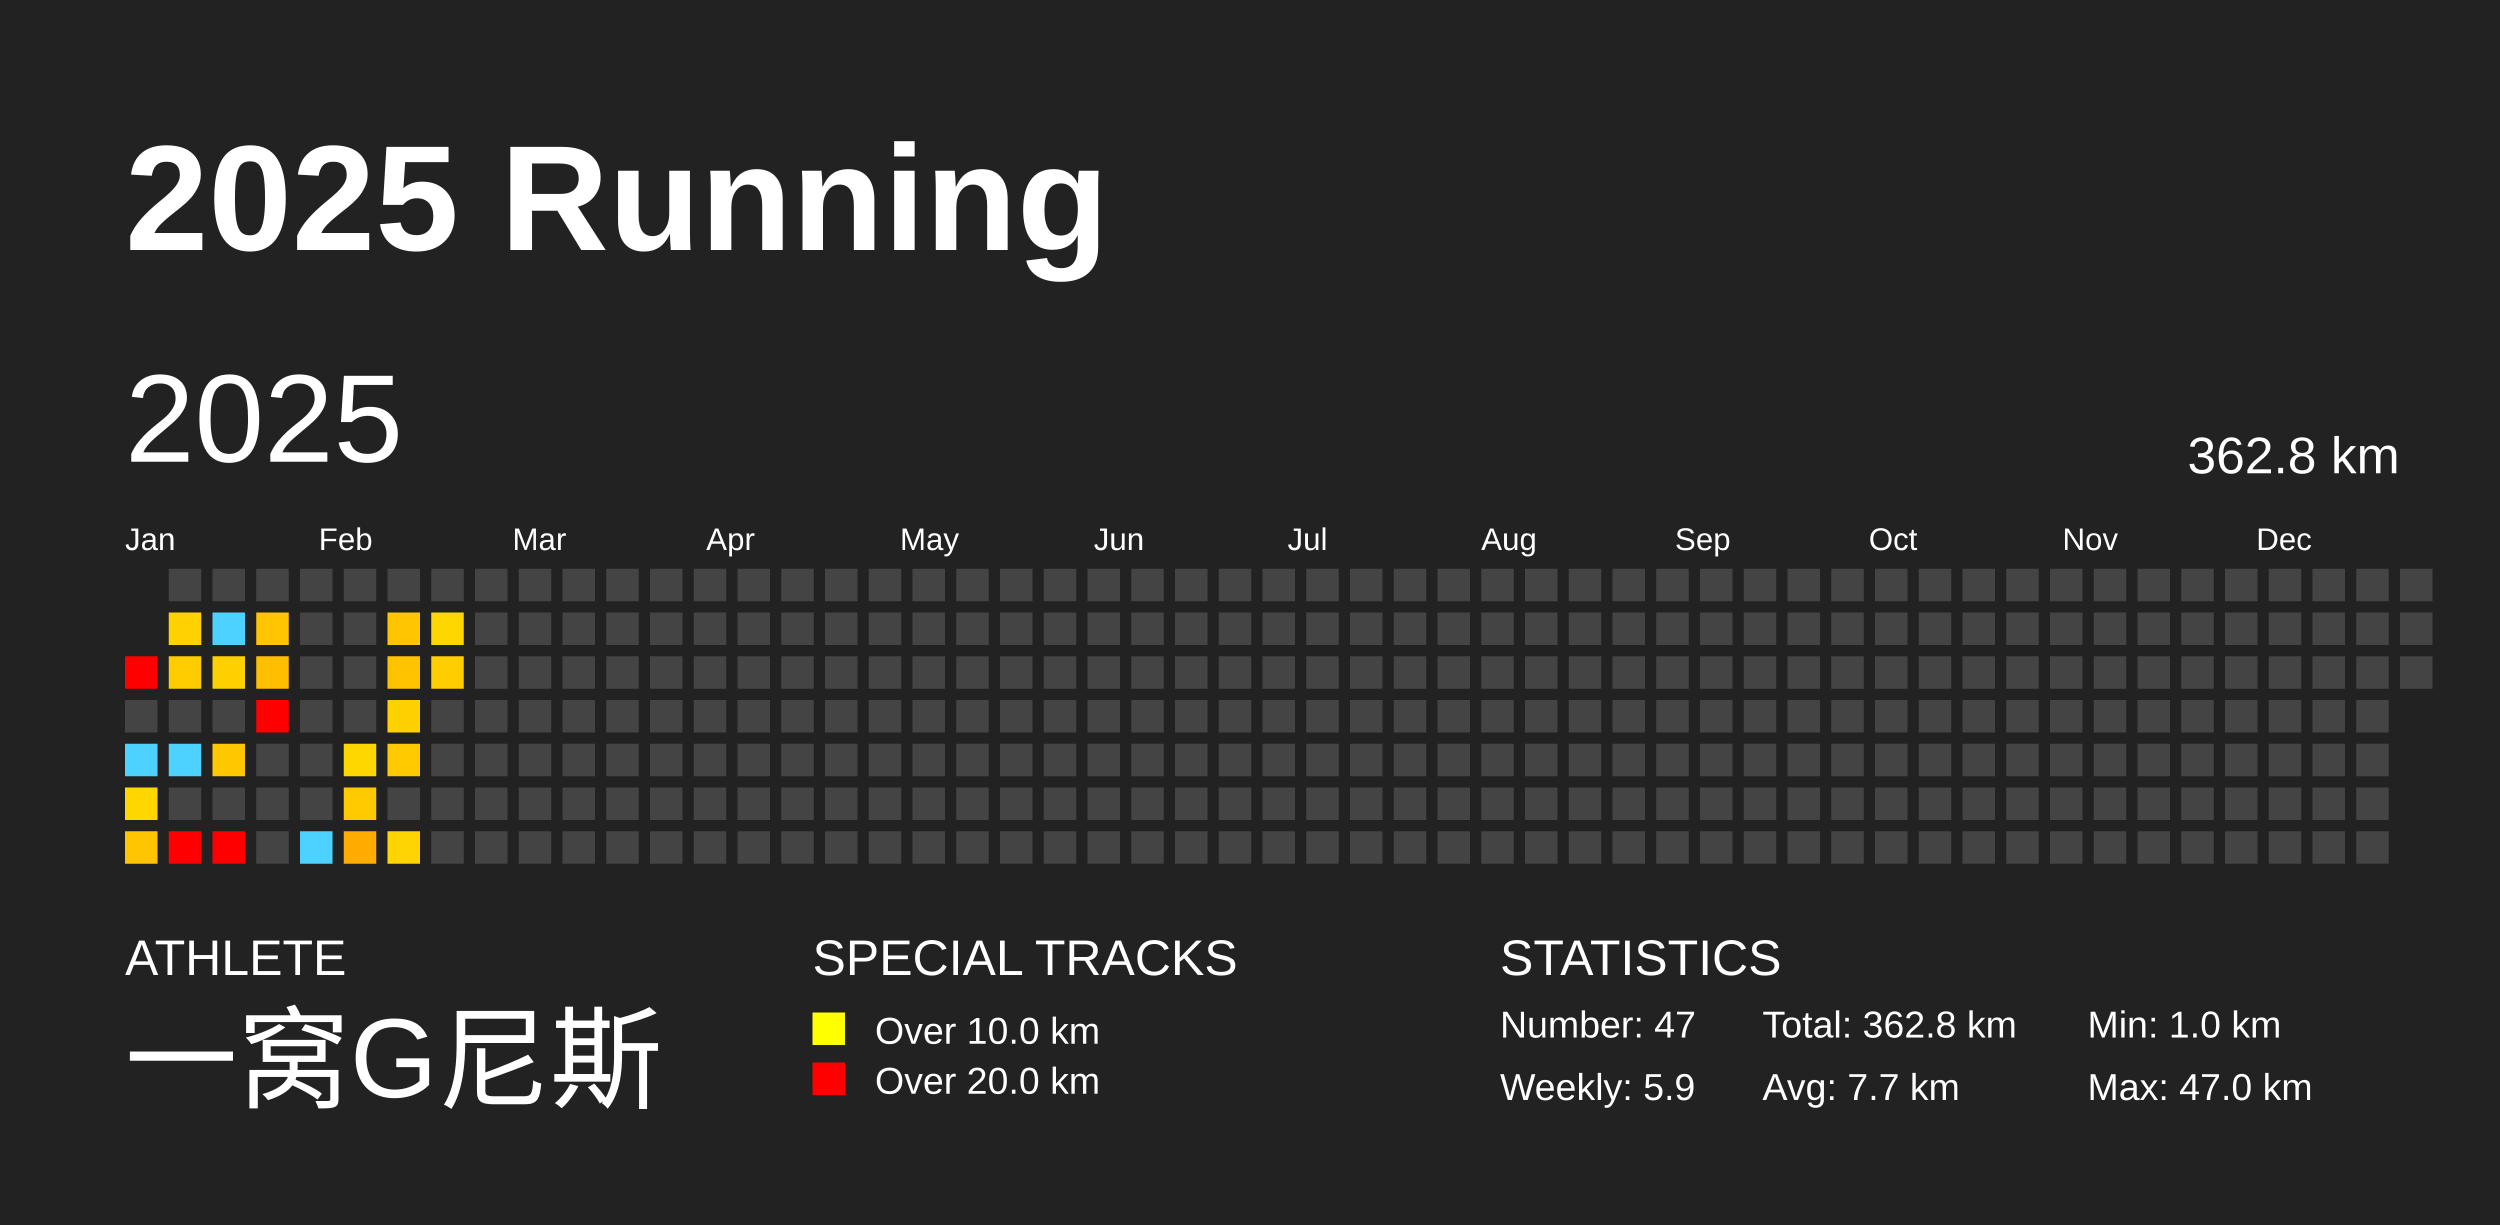
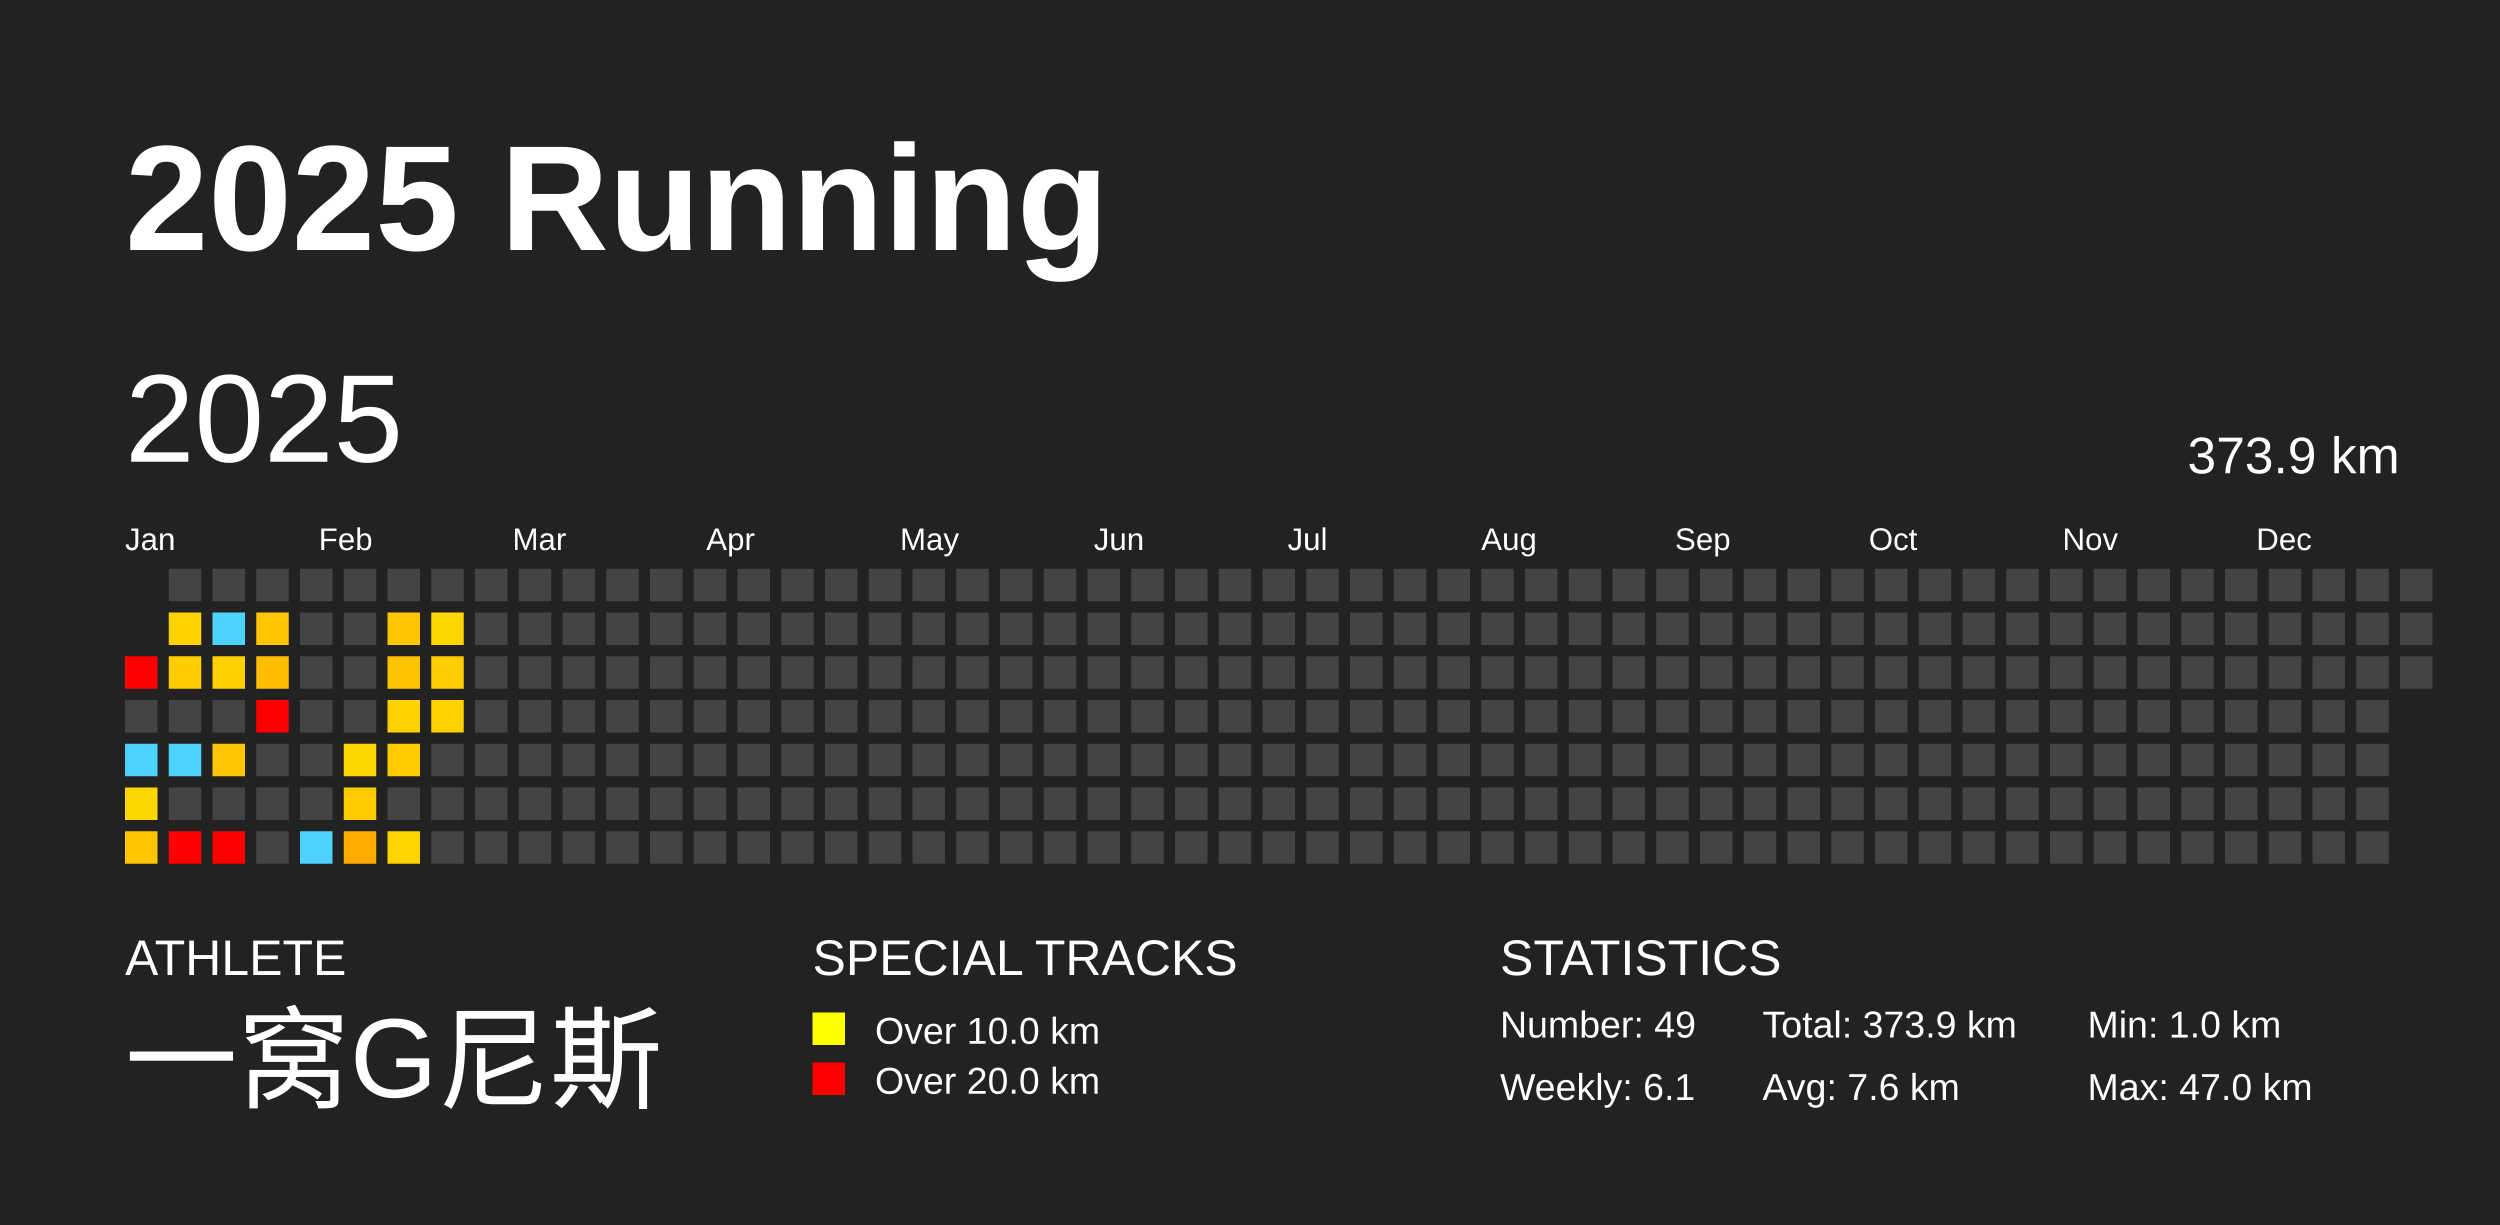
<svg xmlns="http://www.w3.org/2000/svg" baseProfile="full" height="98mm" version="1.1" viewBox="0,0,200,98" width="200mm">
  <defs />
  <rect fill="#222222" height="98" width="200" x="0" y="0" />
  <text fill="#FFFFFF" style="font-size:12px; font-family:Arial; font-weight:bold;" x="10" y="20">2025 Running</text>
  <text fill="#FFFFFF" style="font-size:4px; font-family:Arial" x="10" y="78">ATHLETE</text>
  <text fill="#FFFFFF" style="font-size:9px; font-family:Arial" x="10" y="88">一窝G尼斯</text>
  <text fill="#FFFFFF" style="font-size:4px; font-family:Arial" x="65" y="78">SPECIAL TRACKS</text>
  <rect fill="yellow" height="2.6" width="2.6" x="65" y="81" />
  <text fill="#FFFFFF" style="font-size:3px; font-family:Arial" x="70" y="83.5">Over 10.0 km</text>
  <rect fill="red" height="2.6" width="2.6" x="65" y="85" />
  <text fill="#FFFFFF" style="font-size:3px; font-family:Arial" x="70" y="87.5">Over 20.0 km</text>
  <text fill="#FFFFFF" style="font-size:4px; font-family:Arial" x="120" y="78">STATISTICS</text>
-   <text fill="#FFFFFF" style="font-size:3px; font-family:Arial" x="120" y="83">Number: 47</text>
-   <text fill="#FFFFFF" style="font-size:3px; font-family:Arial" x="120" y="88">Weekly: 5.9</text>
-   <text fill="#FFFFFF" style="font-size:3px; font-family:Arial" x="141" y="83">Total: 362.8 km</text>
-   <text fill="#FFFFFF" style="font-size:3px; font-family:Arial" x="141" y="88">Avg: 7.7 km</text>
+   <text fill="#FFFFFF" style="font-size:3px; font-family:Arial" x="120" y="83">Number: 49</text>
+   <text fill="#FFFFFF" style="font-size:3px; font-family:Arial" x="120" y="88">Weekly: 6.1</text>
+   <text fill="#FFFFFF" style="font-size:3px; font-family:Arial" x="141" y="83">Total: 373.9 km</text>
+   <text fill="#FFFFFF" style="font-size:3px; font-family:Arial" x="141" y="88">Avg: 7.6 km</text>
  <text fill="#FFFFFF" style="font-size:3px; font-family:Arial" x="167" y="83">Min: 1.0 km</text>
  <text fill="#FFFFFF" style="font-size:3px; font-family:Arial" x="167" y="88">Max: 47.0 km</text>
  <text dominant-baseline="hanging" fill="#FFFFFF" style="font-size:10.0px; font-family:Arial;" x="10" y="30">2025</text>
-   <text dominant-baseline="hanging" fill="#FFFFFF" style="font-size:4.125px; font-family:Arial;" x="175" y="35">362.8 km</text>
+   <text dominant-baseline="hanging" fill="#FFFFFF" style="font-size:4.125px; font-family:Arial;" x="175" y="35">373.9 km</text>
  <text fill="#FFFFFF" style="font-size:2.5px; font-family:Arial" x="10.0" y="44">Jan</text>
  <text fill="#FFFFFF" style="font-size:2.5px; font-family:Arial" x="25.5" y="44">Feb</text>
  <text fill="#FFFFFF" style="font-size:2.5px; font-family:Arial" x="41.0" y="44">Mar</text>
  <text fill="#FFFFFF" style="font-size:2.5px; font-family:Arial" x="56.5" y="44">Apr</text>
  <text fill="#FFFFFF" style="font-size:2.5px; font-family:Arial" x="72.0" y="44">May</text>
  <text fill="#FFFFFF" style="font-size:2.5px; font-family:Arial" x="87.5" y="44">Jun</text>
  <text fill="#FFFFFF" style="font-size:2.5px; font-family:Arial" x="103.0" y="44">Jul</text>
  <text fill="#FFFFFF" style="font-size:2.5px; font-family:Arial" x="118.5" y="44">Aug</text>
  <text fill="#FFFFFF" style="font-size:2.5px; font-family:Arial" x="134.0" y="44">Sep</text>
  <text fill="#FFFFFF" style="font-size:2.5px; font-family:Arial" x="149.5" y="44">Oct</text>
  <text fill="#FFFFFF" style="font-size:2.5px; font-family:Arial" x="165.0" y="44">Nov</text>
  <text fill="#FFFFFF" style="font-size:2.5px; font-family:Arial" x="180.5" y="44">Dec</text>
  <rect fill="red" height="2.6" width="2.6" x="10.0" y="52.5" />
  <rect fill="#444444" height="2.6" width="2.6" x="10.0" y="56.0" />
  <rect fill="#4dd2ff" height="2.6" width="2.6" x="10.0" y="59.5" />
  <rect fill="#ffd700" height="2.6" width="2.6" x="10.0" y="63.0" />
  <rect fill="#ffc500" height="2.6" width="2.6" x="10.0" y="66.5" />
  <rect fill="#444444" height="2.6" width="2.6" x="13.5" y="45.5" />
  <rect fill="#ffd200" height="2.6" width="2.6" x="13.5" y="49.0" />
  <rect fill="#ffcc00" height="2.6" width="2.6" x="13.5" y="52.5" />
  <rect fill="#444444" height="2.6" width="2.6" x="13.5" y="56.0" />
  <rect fill="#4dd2ff" height="2.6" width="2.6" x="13.5" y="59.5" />
  <rect fill="#444444" height="2.6" width="2.6" x="13.5" y="63.0" />
  <rect fill="red" height="2.6" width="2.6" x="13.5" y="66.5" />
  <rect fill="#444444" height="2.6" width="2.6" x="17.0" y="45.5" />
  <rect fill="#4dd2ff" height="2.6" width="2.6" x="17.0" y="49.0" />
  <rect fill="#ffd000" height="2.6" width="2.6" x="17.0" y="52.5" />
  <rect fill="#444444" height="2.6" width="2.6" x="17.0" y="56.0" />
  <rect fill="#ffc700" height="2.6" width="2.6" x="17.0" y="59.5" />
  <rect fill="#444444" height="2.6" width="2.6" x="17.0" y="63.0" />
  <rect fill="red" height="2.6" width="2.6" x="17.0" y="66.5" />
  <rect fill="#444444" height="2.6" width="2.6" x="20.5" y="45.5" />
  <rect fill="#ffc500" height="2.6" width="2.6" x="20.5" y="49.0" />
  <rect fill="#ffbf00" height="2.6" width="2.6" x="20.5" y="52.5" />
  <rect fill="red" height="2.6" width="2.6" x="20.5" y="56.0" />
  <rect fill="#444444" height="2.6" width="2.6" x="20.5" y="59.5" />
  <rect fill="#444444" height="2.6" width="2.6" x="20.5" y="63.0" />
  <rect fill="#444444" height="2.6" width="2.6" x="20.5" y="66.5" />
  <rect fill="#444444" height="2.6" width="2.6" x="24.0" y="45.5" />
  <rect fill="#444444" height="2.6" width="2.6" x="24.0" y="49.0" />
  <rect fill="#444444" height="2.6" width="2.6" x="24.0" y="52.5" />
  <rect fill="#444444" height="2.6" width="2.6" x="24.0" y="56.0" />
  <rect fill="#444444" height="2.6" width="2.6" x="24.0" y="59.5" />
  <rect fill="#444444" height="2.6" width="2.6" x="24.0" y="63.0" />
  <rect fill="#4dd2ff" height="2.6" width="2.6" x="24.0" y="66.5" />
  <rect fill="#444444" height="2.6" width="2.6" x="27.5" y="45.5" />
  <rect fill="#444444" height="2.6" width="2.6" x="27.5" y="49.0" />
  <rect fill="#444444" height="2.6" width="2.6" x="27.5" y="52.5" />
  <rect fill="#444444" height="2.6" width="2.6" x="27.5" y="56.0" />
  <rect fill="#ffd700" height="2.6" width="2.6" x="27.5" y="59.5" />
  <rect fill="#ffcb00" height="2.6" width="2.6" x="27.5" y="63.0" />
  <rect fill="#ffab00" height="2.6" width="2.6" x="27.5" y="66.5" />
  <rect fill="#444444" height="2.6" width="2.6" x="31.0" y="45.5" />
  <rect fill="#ffc500" height="2.6" width="2.6" x="31.0" y="49.0" />
  <rect fill="#ffc300" height="2.6" width="2.6" x="31.0" y="52.5" />
  <rect fill="#ffd100" height="2.6" width="2.6" x="31.0" y="56.0" />
  <rect fill="#ffcb00" height="2.6" width="2.6" x="31.0" y="59.5" />
  <rect fill="#444444" height="2.6" width="2.6" x="31.0" y="63.0" />
  <rect fill="#ffd400" height="2.6" width="2.6" x="31.0" y="66.5" />
  <rect fill="#444444" height="2.6" width="2.6" x="34.5" y="45.5" />
  <rect fill="#ffd700" height="2.6" width="2.6" x="34.5" y="49.0" />
  <rect fill="#ffcd00" height="2.6" width="2.6" x="34.5" y="52.5" />
-   <rect fill="#444444" height="2.6" width="2.6" x="34.5" y="56.0" />
+   <rect fill="#ffd100" height="2.6" width="2.6" x="34.5" y="56.0" />
  <rect fill="#444444" height="2.6" width="2.6" x="34.5" y="59.5" />
  <rect fill="#444444" height="2.6" width="2.6" x="34.5" y="63.0" />
  <rect fill="#444444" height="2.6" width="2.6" x="34.5" y="66.5" />
  <rect fill="#444444" height="2.6" width="2.6" x="38.0" y="45.5" />
  <rect fill="#444444" height="2.6" width="2.6" x="38.0" y="49.0" />
  <rect fill="#444444" height="2.6" width="2.6" x="38.0" y="52.5" />
  <rect fill="#444444" height="2.6" width="2.6" x="38.0" y="56.0" />
  <rect fill="#444444" height="2.6" width="2.6" x="38.0" y="59.5" />
  <rect fill="#444444" height="2.6" width="2.6" x="38.0" y="63.0" />
  <rect fill="#444444" height="2.6" width="2.6" x="38.0" y="66.5" />
  <rect fill="#444444" height="2.6" width="2.6" x="41.5" y="45.5" />
  <rect fill="#444444" height="2.6" width="2.6" x="41.5" y="49.0" />
  <rect fill="#444444" height="2.6" width="2.6" x="41.5" y="52.5" />
  <rect fill="#444444" height="2.6" width="2.6" x="41.5" y="56.0" />
  <rect fill="#444444" height="2.6" width="2.6" x="41.5" y="59.5" />
  <rect fill="#444444" height="2.6" width="2.6" x="41.5" y="63.0" />
  <rect fill="#444444" height="2.6" width="2.6" x="41.5" y="66.5" />
  <rect fill="#444444" height="2.6" width="2.6" x="45.0" y="45.5" />
  <rect fill="#444444" height="2.6" width="2.6" x="45.0" y="49.0" />
  <rect fill="#444444" height="2.6" width="2.6" x="45.0" y="52.5" />
  <rect fill="#444444" height="2.6" width="2.6" x="45.0" y="56.0" />
  <rect fill="#444444" height="2.6" width="2.6" x="45.0" y="59.5" />
  <rect fill="#444444" height="2.6" width="2.6" x="45.0" y="63.0" />
  <rect fill="#444444" height="2.6" width="2.6" x="45.0" y="66.5" />
  <rect fill="#444444" height="2.6" width="2.6" x="48.5" y="45.5" />
  <rect fill="#444444" height="2.6" width="2.6" x="48.5" y="49.0" />
  <rect fill="#444444" height="2.6" width="2.6" x="48.5" y="52.5" />
  <rect fill="#444444" height="2.6" width="2.6" x="48.5" y="56.0" />
  <rect fill="#444444" height="2.6" width="2.6" x="48.5" y="59.5" />
  <rect fill="#444444" height="2.6" width="2.6" x="48.5" y="63.0" />
  <rect fill="#444444" height="2.6" width="2.6" x="48.5" y="66.5" />
  <rect fill="#444444" height="2.6" width="2.6" x="52.0" y="45.5" />
  <rect fill="#444444" height="2.6" width="2.6" x="52.0" y="49.0" />
  <rect fill="#444444" height="2.6" width="2.6" x="52.0" y="52.5" />
  <rect fill="#444444" height="2.6" width="2.6" x="52.0" y="56.0" />
  <rect fill="#444444" height="2.6" width="2.6" x="52.0" y="59.5" />
  <rect fill="#444444" height="2.6" width="2.6" x="52.0" y="63.0" />
  <rect fill="#444444" height="2.6" width="2.6" x="52.0" y="66.5" />
  <rect fill="#444444" height="2.6" width="2.6" x="55.5" y="45.5" />
  <rect fill="#444444" height="2.6" width="2.6" x="55.5" y="49.0" />
  <rect fill="#444444" height="2.6" width="2.6" x="55.5" y="52.5" />
  <rect fill="#444444" height="2.6" width="2.6" x="55.5" y="56.0" />
  <rect fill="#444444" height="2.6" width="2.6" x="55.5" y="59.5" />
  <rect fill="#444444" height="2.6" width="2.6" x="55.5" y="63.0" />
  <rect fill="#444444" height="2.6" width="2.6" x="55.5" y="66.5" />
  <rect fill="#444444" height="2.6" width="2.6" x="59.0" y="45.5" />
  <rect fill="#444444" height="2.6" width="2.6" x="59.0" y="49.0" />
  <rect fill="#444444" height="2.6" width="2.6" x="59.0" y="52.5" />
  <rect fill="#444444" height="2.6" width="2.6" x="59.0" y="56.0" />
  <rect fill="#444444" height="2.6" width="2.6" x="59.0" y="59.5" />
  <rect fill="#444444" height="2.6" width="2.6" x="59.0" y="63.0" />
  <rect fill="#444444" height="2.6" width="2.6" x="59.0" y="66.5" />
  <rect fill="#444444" height="2.6" width="2.6" x="62.5" y="45.5" />
  <rect fill="#444444" height="2.6" width="2.6" x="62.5" y="49.0" />
  <rect fill="#444444" height="2.6" width="2.6" x="62.5" y="52.5" />
  <rect fill="#444444" height="2.6" width="2.6" x="62.5" y="56.0" />
  <rect fill="#444444" height="2.6" width="2.6" x="62.5" y="59.5" />
  <rect fill="#444444" height="2.6" width="2.6" x="62.5" y="63.0" />
  <rect fill="#444444" height="2.6" width="2.6" x="62.5" y="66.5" />
  <rect fill="#444444" height="2.6" width="2.6" x="66.0" y="45.5" />
  <rect fill="#444444" height="2.6" width="2.6" x="66.0" y="49.0" />
  <rect fill="#444444" height="2.6" width="2.6" x="66.0" y="52.5" />
  <rect fill="#444444" height="2.6" width="2.6" x="66.0" y="56.0" />
  <rect fill="#444444" height="2.6" width="2.6" x="66.0" y="59.5" />
  <rect fill="#444444" height="2.6" width="2.6" x="66.0" y="63.0" />
  <rect fill="#444444" height="2.6" width="2.6" x="66.0" y="66.5" />
  <rect fill="#444444" height="2.6" width="2.6" x="69.5" y="45.5" />
  <rect fill="#444444" height="2.6" width="2.6" x="69.5" y="49.0" />
  <rect fill="#444444" height="2.6" width="2.6" x="69.5" y="52.5" />
  <rect fill="#444444" height="2.6" width="2.6" x="69.5" y="56.0" />
  <rect fill="#444444" height="2.6" width="2.6" x="69.5" y="59.5" />
  <rect fill="#444444" height="2.6" width="2.6" x="69.5" y="63.0" />
  <rect fill="#444444" height="2.6" width="2.6" x="69.5" y="66.5" />
  <rect fill="#444444" height="2.6" width="2.6" x="73.0" y="45.5" />
  <rect fill="#444444" height="2.6" width="2.6" x="73.0" y="49.0" />
  <rect fill="#444444" height="2.6" width="2.6" x="73.0" y="52.5" />
  <rect fill="#444444" height="2.6" width="2.6" x="73.0" y="56.0" />
  <rect fill="#444444" height="2.6" width="2.6" x="73.0" y="59.5" />
  <rect fill="#444444" height="2.6" width="2.6" x="73.0" y="63.0" />
  <rect fill="#444444" height="2.6" width="2.6" x="73.0" y="66.5" />
  <rect fill="#444444" height="2.6" width="2.6" x="76.5" y="45.5" />
  <rect fill="#444444" height="2.6" width="2.6" x="76.5" y="49.0" />
  <rect fill="#444444" height="2.6" width="2.6" x="76.5" y="52.5" />
  <rect fill="#444444" height="2.6" width="2.6" x="76.5" y="56.0" />
  <rect fill="#444444" height="2.6" width="2.6" x="76.5" y="59.5" />
  <rect fill="#444444" height="2.6" width="2.6" x="76.5" y="63.0" />
  <rect fill="#444444" height="2.6" width="2.6" x="76.5" y="66.5" />
  <rect fill="#444444" height="2.6" width="2.6" x="80.0" y="45.5" />
  <rect fill="#444444" height="2.6" width="2.6" x="80.0" y="49.0" />
  <rect fill="#444444" height="2.6" width="2.6" x="80.0" y="52.5" />
  <rect fill="#444444" height="2.6" width="2.6" x="80.0" y="56.0" />
  <rect fill="#444444" height="2.6" width="2.6" x="80.0" y="59.5" />
  <rect fill="#444444" height="2.6" width="2.6" x="80.0" y="63.0" />
  <rect fill="#444444" height="2.6" width="2.6" x="80.0" y="66.5" />
  <rect fill="#444444" height="2.6" width="2.6" x="83.5" y="45.5" />
  <rect fill="#444444" height="2.6" width="2.6" x="83.5" y="49.0" />
  <rect fill="#444444" height="2.6" width="2.6" x="83.5" y="52.5" />
  <rect fill="#444444" height="2.6" width="2.6" x="83.5" y="56.0" />
  <rect fill="#444444" height="2.6" width="2.6" x="83.5" y="59.5" />
  <rect fill="#444444" height="2.6" width="2.6" x="83.5" y="63.0" />
  <rect fill="#444444" height="2.6" width="2.6" x="83.5" y="66.5" />
  <rect fill="#444444" height="2.6" width="2.6" x="87.0" y="45.5" />
  <rect fill="#444444" height="2.6" width="2.6" x="87.0" y="49.0" />
  <rect fill="#444444" height="2.6" width="2.6" x="87.0" y="52.5" />
  <rect fill="#444444" height="2.6" width="2.6" x="87.0" y="56.0" />
  <rect fill="#444444" height="2.6" width="2.6" x="87.0" y="59.5" />
  <rect fill="#444444" height="2.6" width="2.6" x="87.0" y="63.0" />
  <rect fill="#444444" height="2.6" width="2.6" x="87.0" y="66.5" />
  <rect fill="#444444" height="2.6" width="2.6" x="90.5" y="45.5" />
  <rect fill="#444444" height="2.6" width="2.6" x="90.5" y="49.0" />
  <rect fill="#444444" height="2.6" width="2.6" x="90.5" y="52.5" />
  <rect fill="#444444" height="2.6" width="2.6" x="90.5" y="56.0" />
  <rect fill="#444444" height="2.6" width="2.6" x="90.5" y="59.5" />
  <rect fill="#444444" height="2.6" width="2.6" x="90.5" y="63.0" />
  <rect fill="#444444" height="2.6" width="2.6" x="90.5" y="66.5" />
  <rect fill="#444444" height="2.6" width="2.6" x="94.0" y="45.5" />
  <rect fill="#444444" height="2.6" width="2.6" x="94.0" y="49.0" />
  <rect fill="#444444" height="2.6" width="2.6" x="94.0" y="52.5" />
  <rect fill="#444444" height="2.6" width="2.6" x="94.0" y="56.0" />
  <rect fill="#444444" height="2.6" width="2.6" x="94.0" y="59.5" />
  <rect fill="#444444" height="2.6" width="2.6" x="94.0" y="63.0" />
  <rect fill="#444444" height="2.6" width="2.6" x="94.0" y="66.5" />
  <rect fill="#444444" height="2.6" width="2.6" x="97.5" y="45.5" />
  <rect fill="#444444" height="2.6" width="2.6" x="97.5" y="49.0" />
  <rect fill="#444444" height="2.6" width="2.6" x="97.5" y="52.5" />
  <rect fill="#444444" height="2.6" width="2.6" x="97.5" y="56.0" />
  <rect fill="#444444" height="2.6" width="2.6" x="97.5" y="59.5" />
  <rect fill="#444444" height="2.6" width="2.6" x="97.5" y="63.0" />
  <rect fill="#444444" height="2.6" width="2.6" x="97.5" y="66.5" />
  <rect fill="#444444" height="2.6" width="2.6" x="101.0" y="45.5" />
  <rect fill="#444444" height="2.6" width="2.6" x="101.0" y="49.0" />
  <rect fill="#444444" height="2.6" width="2.6" x="101.0" y="52.5" />
  <rect fill="#444444" height="2.6" width="2.6" x="101.0" y="56.0" />
  <rect fill="#444444" height="2.6" width="2.6" x="101.0" y="59.5" />
  <rect fill="#444444" height="2.6" width="2.6" x="101.0" y="63.0" />
  <rect fill="#444444" height="2.6" width="2.6" x="101.0" y="66.5" />
  <rect fill="#444444" height="2.6" width="2.6" x="104.5" y="45.5" />
  <rect fill="#444444" height="2.6" width="2.6" x="104.5" y="49.0" />
  <rect fill="#444444" height="2.6" width="2.6" x="104.5" y="52.5" />
  <rect fill="#444444" height="2.6" width="2.6" x="104.5" y="56.0" />
  <rect fill="#444444" height="2.6" width="2.6" x="104.5" y="59.5" />
  <rect fill="#444444" height="2.6" width="2.6" x="104.5" y="63.0" />
  <rect fill="#444444" height="2.6" width="2.6" x="104.5" y="66.5" />
  <rect fill="#444444" height="2.6" width="2.6" x="108.0" y="45.5" />
  <rect fill="#444444" height="2.6" width="2.6" x="108.0" y="49.0" />
  <rect fill="#444444" height="2.6" width="2.6" x="108.0" y="52.5" />
  <rect fill="#444444" height="2.6" width="2.6" x="108.0" y="56.0" />
  <rect fill="#444444" height="2.6" width="2.6" x="108.0" y="59.5" />
  <rect fill="#444444" height="2.6" width="2.6" x="108.0" y="63.0" />
  <rect fill="#444444" height="2.6" width="2.6" x="108.0" y="66.5" />
  <rect fill="#444444" height="2.6" width="2.6" x="111.5" y="45.5" />
  <rect fill="#444444" height="2.6" width="2.6" x="111.5" y="49.0" />
  <rect fill="#444444" height="2.6" width="2.6" x="111.5" y="52.5" />
  <rect fill="#444444" height="2.6" width="2.6" x="111.5" y="56.0" />
  <rect fill="#444444" height="2.6" width="2.6" x="111.5" y="59.5" />
  <rect fill="#444444" height="2.6" width="2.6" x="111.5" y="63.0" />
  <rect fill="#444444" height="2.6" width="2.6" x="111.5" y="66.5" />
  <rect fill="#444444" height="2.6" width="2.6" x="115.0" y="45.5" />
  <rect fill="#444444" height="2.6" width="2.6" x="115.0" y="49.0" />
  <rect fill="#444444" height="2.6" width="2.6" x="115.0" y="52.5" />
  <rect fill="#444444" height="2.6" width="2.6" x="115.0" y="56.0" />
  <rect fill="#444444" height="2.6" width="2.6" x="115.0" y="59.5" />
  <rect fill="#444444" height="2.6" width="2.6" x="115.0" y="63.0" />
  <rect fill="#444444" height="2.6" width="2.6" x="115.0" y="66.5" />
  <rect fill="#444444" height="2.6" width="2.6" x="118.5" y="45.5" />
  <rect fill="#444444" height="2.6" width="2.6" x="118.5" y="49.0" />
  <rect fill="#444444" height="2.6" width="2.6" x="118.5" y="52.5" />
  <rect fill="#444444" height="2.6" width="2.6" x="118.5" y="56.0" />
  <rect fill="#444444" height="2.6" width="2.6" x="118.5" y="59.5" />
  <rect fill="#444444" height="2.6" width="2.6" x="118.5" y="63.0" />
  <rect fill="#444444" height="2.6" width="2.6" x="118.5" y="66.5" />
  <rect fill="#444444" height="2.6" width="2.6" x="122.0" y="45.5" />
  <rect fill="#444444" height="2.6" width="2.6" x="122.0" y="49.0" />
  <rect fill="#444444" height="2.6" width="2.6" x="122.0" y="52.5" />
  <rect fill="#444444" height="2.6" width="2.6" x="122.0" y="56.0" />
  <rect fill="#444444" height="2.6" width="2.6" x="122.0" y="59.5" />
  <rect fill="#444444" height="2.6" width="2.6" x="122.0" y="63.0" />
  <rect fill="#444444" height="2.6" width="2.6" x="122.0" y="66.5" />
  <rect fill="#444444" height="2.6" width="2.6" x="125.5" y="45.5" />
  <rect fill="#444444" height="2.6" width="2.6" x="125.5" y="49.0" />
  <rect fill="#444444" height="2.6" width="2.6" x="125.5" y="52.5" />
  <rect fill="#444444" height="2.6" width="2.6" x="125.5" y="56.0" />
  <rect fill="#444444" height="2.6" width="2.6" x="125.5" y="59.5" />
  <rect fill="#444444" height="2.6" width="2.6" x="125.5" y="63.0" />
  <rect fill="#444444" height="2.6" width="2.6" x="125.5" y="66.5" />
  <rect fill="#444444" height="2.6" width="2.6" x="129.0" y="45.5" />
  <rect fill="#444444" height="2.6" width="2.6" x="129.0" y="49.0" />
  <rect fill="#444444" height="2.6" width="2.6" x="129.0" y="52.5" />
  <rect fill="#444444" height="2.6" width="2.6" x="129.0" y="56.0" />
  <rect fill="#444444" height="2.6" width="2.6" x="129.0" y="59.5" />
  <rect fill="#444444" height="2.6" width="2.6" x="129.0" y="63.0" />
  <rect fill="#444444" height="2.6" width="2.6" x="129.0" y="66.5" />
  <rect fill="#444444" height="2.6" width="2.6" x="132.5" y="45.5" />
  <rect fill="#444444" height="2.6" width="2.6" x="132.5" y="49.0" />
  <rect fill="#444444" height="2.6" width="2.6" x="132.5" y="52.5" />
  <rect fill="#444444" height="2.6" width="2.6" x="132.5" y="56.0" />
  <rect fill="#444444" height="2.6" width="2.6" x="132.5" y="59.5" />
  <rect fill="#444444" height="2.6" width="2.6" x="132.5" y="63.0" />
  <rect fill="#444444" height="2.6" width="2.6" x="132.5" y="66.5" />
  <rect fill="#444444" height="2.6" width="2.6" x="136.0" y="45.5" />
  <rect fill="#444444" height="2.6" width="2.6" x="136.0" y="49.0" />
  <rect fill="#444444" height="2.6" width="2.6" x="136.0" y="52.5" />
  <rect fill="#444444" height="2.6" width="2.6" x="136.0" y="56.0" />
  <rect fill="#444444" height="2.6" width="2.6" x="136.0" y="59.5" />
  <rect fill="#444444" height="2.6" width="2.6" x="136.0" y="63.0" />
  <rect fill="#444444" height="2.6" width="2.6" x="136.0" y="66.5" />
  <rect fill="#444444" height="2.6" width="2.6" x="139.5" y="45.5" />
  <rect fill="#444444" height="2.6" width="2.6" x="139.5" y="49.0" />
  <rect fill="#444444" height="2.6" width="2.6" x="139.5" y="52.5" />
  <rect fill="#444444" height="2.6" width="2.6" x="139.5" y="56.0" />
  <rect fill="#444444" height="2.6" width="2.6" x="139.5" y="59.5" />
  <rect fill="#444444" height="2.6" width="2.6" x="139.5" y="63.0" />
  <rect fill="#444444" height="2.6" width="2.6" x="139.5" y="66.5" />
  <rect fill="#444444" height="2.6" width="2.6" x="143.0" y="45.5" />
  <rect fill="#444444" height="2.6" width="2.6" x="143.0" y="49.0" />
  <rect fill="#444444" height="2.6" width="2.6" x="143.0" y="52.5" />
  <rect fill="#444444" height="2.6" width="2.6" x="143.0" y="56.0" />
  <rect fill="#444444" height="2.6" width="2.6" x="143.0" y="59.5" />
  <rect fill="#444444" height="2.6" width="2.6" x="143.0" y="63.0" />
  <rect fill="#444444" height="2.6" width="2.6" x="143.0" y="66.5" />
  <rect fill="#444444" height="2.6" width="2.6" x="146.5" y="45.5" />
  <rect fill="#444444" height="2.6" width="2.6" x="146.5" y="49.0" />
  <rect fill="#444444" height="2.6" width="2.6" x="146.5" y="52.5" />
  <rect fill="#444444" height="2.6" width="2.6" x="146.5" y="56.0" />
  <rect fill="#444444" height="2.6" width="2.6" x="146.5" y="59.5" />
  <rect fill="#444444" height="2.6" width="2.6" x="146.5" y="63.0" />
  <rect fill="#444444" height="2.6" width="2.6" x="146.5" y="66.5" />
  <rect fill="#444444" height="2.6" width="2.6" x="150.0" y="45.5" />
  <rect fill="#444444" height="2.6" width="2.6" x="150.0" y="49.0" />
  <rect fill="#444444" height="2.6" width="2.6" x="150.0" y="52.5" />
  <rect fill="#444444" height="2.6" width="2.6" x="150.0" y="56.0" />
  <rect fill="#444444" height="2.6" width="2.6" x="150.0" y="59.5" />
  <rect fill="#444444" height="2.6" width="2.6" x="150.0" y="63.0" />
  <rect fill="#444444" height="2.6" width="2.6" x="150.0" y="66.5" />
  <rect fill="#444444" height="2.6" width="2.6" x="153.5" y="45.5" />
  <rect fill="#444444" height="2.6" width="2.6" x="153.5" y="49.0" />
  <rect fill="#444444" height="2.6" width="2.6" x="153.5" y="52.5" />
  <rect fill="#444444" height="2.6" width="2.6" x="153.5" y="56.0" />
  <rect fill="#444444" height="2.6" width="2.6" x="153.5" y="59.5" />
  <rect fill="#444444" height="2.6" width="2.6" x="153.5" y="63.0" />
  <rect fill="#444444" height="2.6" width="2.6" x="153.5" y="66.5" />
  <rect fill="#444444" height="2.6" width="2.6" x="157.0" y="45.5" />
  <rect fill="#444444" height="2.6" width="2.6" x="157.0" y="49.0" />
  <rect fill="#444444" height="2.6" width="2.6" x="157.0" y="52.5" />
  <rect fill="#444444" height="2.6" width="2.6" x="157.0" y="56.0" />
  <rect fill="#444444" height="2.6" width="2.6" x="157.0" y="59.5" />
  <rect fill="#444444" height="2.6" width="2.6" x="157.0" y="63.0" />
  <rect fill="#444444" height="2.6" width="2.6" x="157.0" y="66.5" />
  <rect fill="#444444" height="2.6" width="2.6" x="160.5" y="45.5" />
  <rect fill="#444444" height="2.6" width="2.6" x="160.5" y="49.0" />
  <rect fill="#444444" height="2.6" width="2.6" x="160.5" y="52.5" />
  <rect fill="#444444" height="2.6" width="2.6" x="160.5" y="56.0" />
  <rect fill="#444444" height="2.6" width="2.6" x="160.5" y="59.5" />
  <rect fill="#444444" height="2.6" width="2.6" x="160.5" y="63.0" />
  <rect fill="#444444" height="2.6" width="2.6" x="160.5" y="66.5" />
  <rect fill="#444444" height="2.6" width="2.6" x="164.0" y="45.5" />
  <rect fill="#444444" height="2.6" width="2.6" x="164.0" y="49.0" />
  <rect fill="#444444" height="2.6" width="2.6" x="164.0" y="52.5" />
  <rect fill="#444444" height="2.6" width="2.6" x="164.0" y="56.0" />
  <rect fill="#444444" height="2.6" width="2.6" x="164.0" y="59.5" />
  <rect fill="#444444" height="2.6" width="2.6" x="164.0" y="63.0" />
  <rect fill="#444444" height="2.6" width="2.6" x="164.0" y="66.5" />
  <rect fill="#444444" height="2.6" width="2.6" x="167.5" y="45.5" />
  <rect fill="#444444" height="2.6" width="2.6" x="167.5" y="49.0" />
  <rect fill="#444444" height="2.6" width="2.6" x="167.5" y="52.5" />
  <rect fill="#444444" height="2.6" width="2.6" x="167.5" y="56.0" />
  <rect fill="#444444" height="2.6" width="2.6" x="167.5" y="59.5" />
  <rect fill="#444444" height="2.6" width="2.6" x="167.5" y="63.0" />
  <rect fill="#444444" height="2.6" width="2.6" x="167.5" y="66.5" />
  <rect fill="#444444" height="2.6" width="2.6" x="171.0" y="45.5" />
  <rect fill="#444444" height="2.6" width="2.6" x="171.0" y="49.0" />
  <rect fill="#444444" height="2.6" width="2.6" x="171.0" y="52.5" />
  <rect fill="#444444" height="2.6" width="2.6" x="171.0" y="56.0" />
  <rect fill="#444444" height="2.6" width="2.6" x="171.0" y="59.5" />
  <rect fill="#444444" height="2.6" width="2.6" x="171.0" y="63.0" />
  <rect fill="#444444" height="2.6" width="2.6" x="171.0" y="66.5" />
  <rect fill="#444444" height="2.6" width="2.6" x="174.5" y="45.5" />
  <rect fill="#444444" height="2.6" width="2.6" x="174.5" y="49.0" />
  <rect fill="#444444" height="2.6" width="2.6" x="174.5" y="52.5" />
  <rect fill="#444444" height="2.6" width="2.6" x="174.5" y="56.0" />
  <rect fill="#444444" height="2.6" width="2.6" x="174.5" y="59.5" />
  <rect fill="#444444" height="2.6" width="2.6" x="174.5" y="63.0" />
  <rect fill="#444444" height="2.6" width="2.6" x="174.5" y="66.5" />
  <rect fill="#444444" height="2.6" width="2.6" x="178.0" y="45.5" />
  <rect fill="#444444" height="2.6" width="2.6" x="178.0" y="49.0" />
  <rect fill="#444444" height="2.6" width="2.6" x="178.0" y="52.5" />
  <rect fill="#444444" height="2.6" width="2.6" x="178.0" y="56.0" />
  <rect fill="#444444" height="2.6" width="2.6" x="178.0" y="59.5" />
  <rect fill="#444444" height="2.6" width="2.6" x="178.0" y="63.0" />
  <rect fill="#444444" height="2.6" width="2.6" x="178.0" y="66.5" />
  <rect fill="#444444" height="2.6" width="2.6" x="181.5" y="45.5" />
  <rect fill="#444444" height="2.6" width="2.6" x="181.5" y="49.0" />
  <rect fill="#444444" height="2.6" width="2.6" x="181.5" y="52.5" />
  <rect fill="#444444" height="2.6" width="2.6" x="181.5" y="56.0" />
  <rect fill="#444444" height="2.6" width="2.6" x="181.5" y="59.5" />
  <rect fill="#444444" height="2.6" width="2.6" x="181.5" y="63.0" />
  <rect fill="#444444" height="2.6" width="2.6" x="181.5" y="66.5" />
  <rect fill="#444444" height="2.6" width="2.6" x="185.0" y="45.5" />
  <rect fill="#444444" height="2.6" width="2.6" x="185.0" y="49.0" />
  <rect fill="#444444" height="2.6" width="2.6" x="185.0" y="52.5" />
  <rect fill="#444444" height="2.6" width="2.6" x="185.0" y="56.0" />
  <rect fill="#444444" height="2.6" width="2.6" x="185.0" y="59.5" />
  <rect fill="#444444" height="2.6" width="2.6" x="185.0" y="63.0" />
  <rect fill="#444444" height="2.6" width="2.6" x="185.0" y="66.5" />
  <rect fill="#444444" height="2.6" width="2.6" x="188.5" y="45.5" />
  <rect fill="#444444" height="2.6" width="2.6" x="188.5" y="49.0" />
  <rect fill="#444444" height="2.6" width="2.6" x="188.5" y="52.5" />
  <rect fill="#444444" height="2.6" width="2.6" x="188.5" y="56.0" />
  <rect fill="#444444" height="2.6" width="2.6" x="188.5" y="59.5" />
  <rect fill="#444444" height="2.6" width="2.6" x="188.5" y="63.0" />
  <rect fill="#444444" height="2.6" width="2.6" x="188.5" y="66.5" />
  <rect fill="#444444" height="2.6" width="2.6" x="192.0" y="45.5" />
  <rect fill="#444444" height="2.6" width="2.6" x="192.0" y="49.0" />
  <rect fill="#444444" height="2.6" width="2.6" x="192.0" y="52.5" />
</svg>
